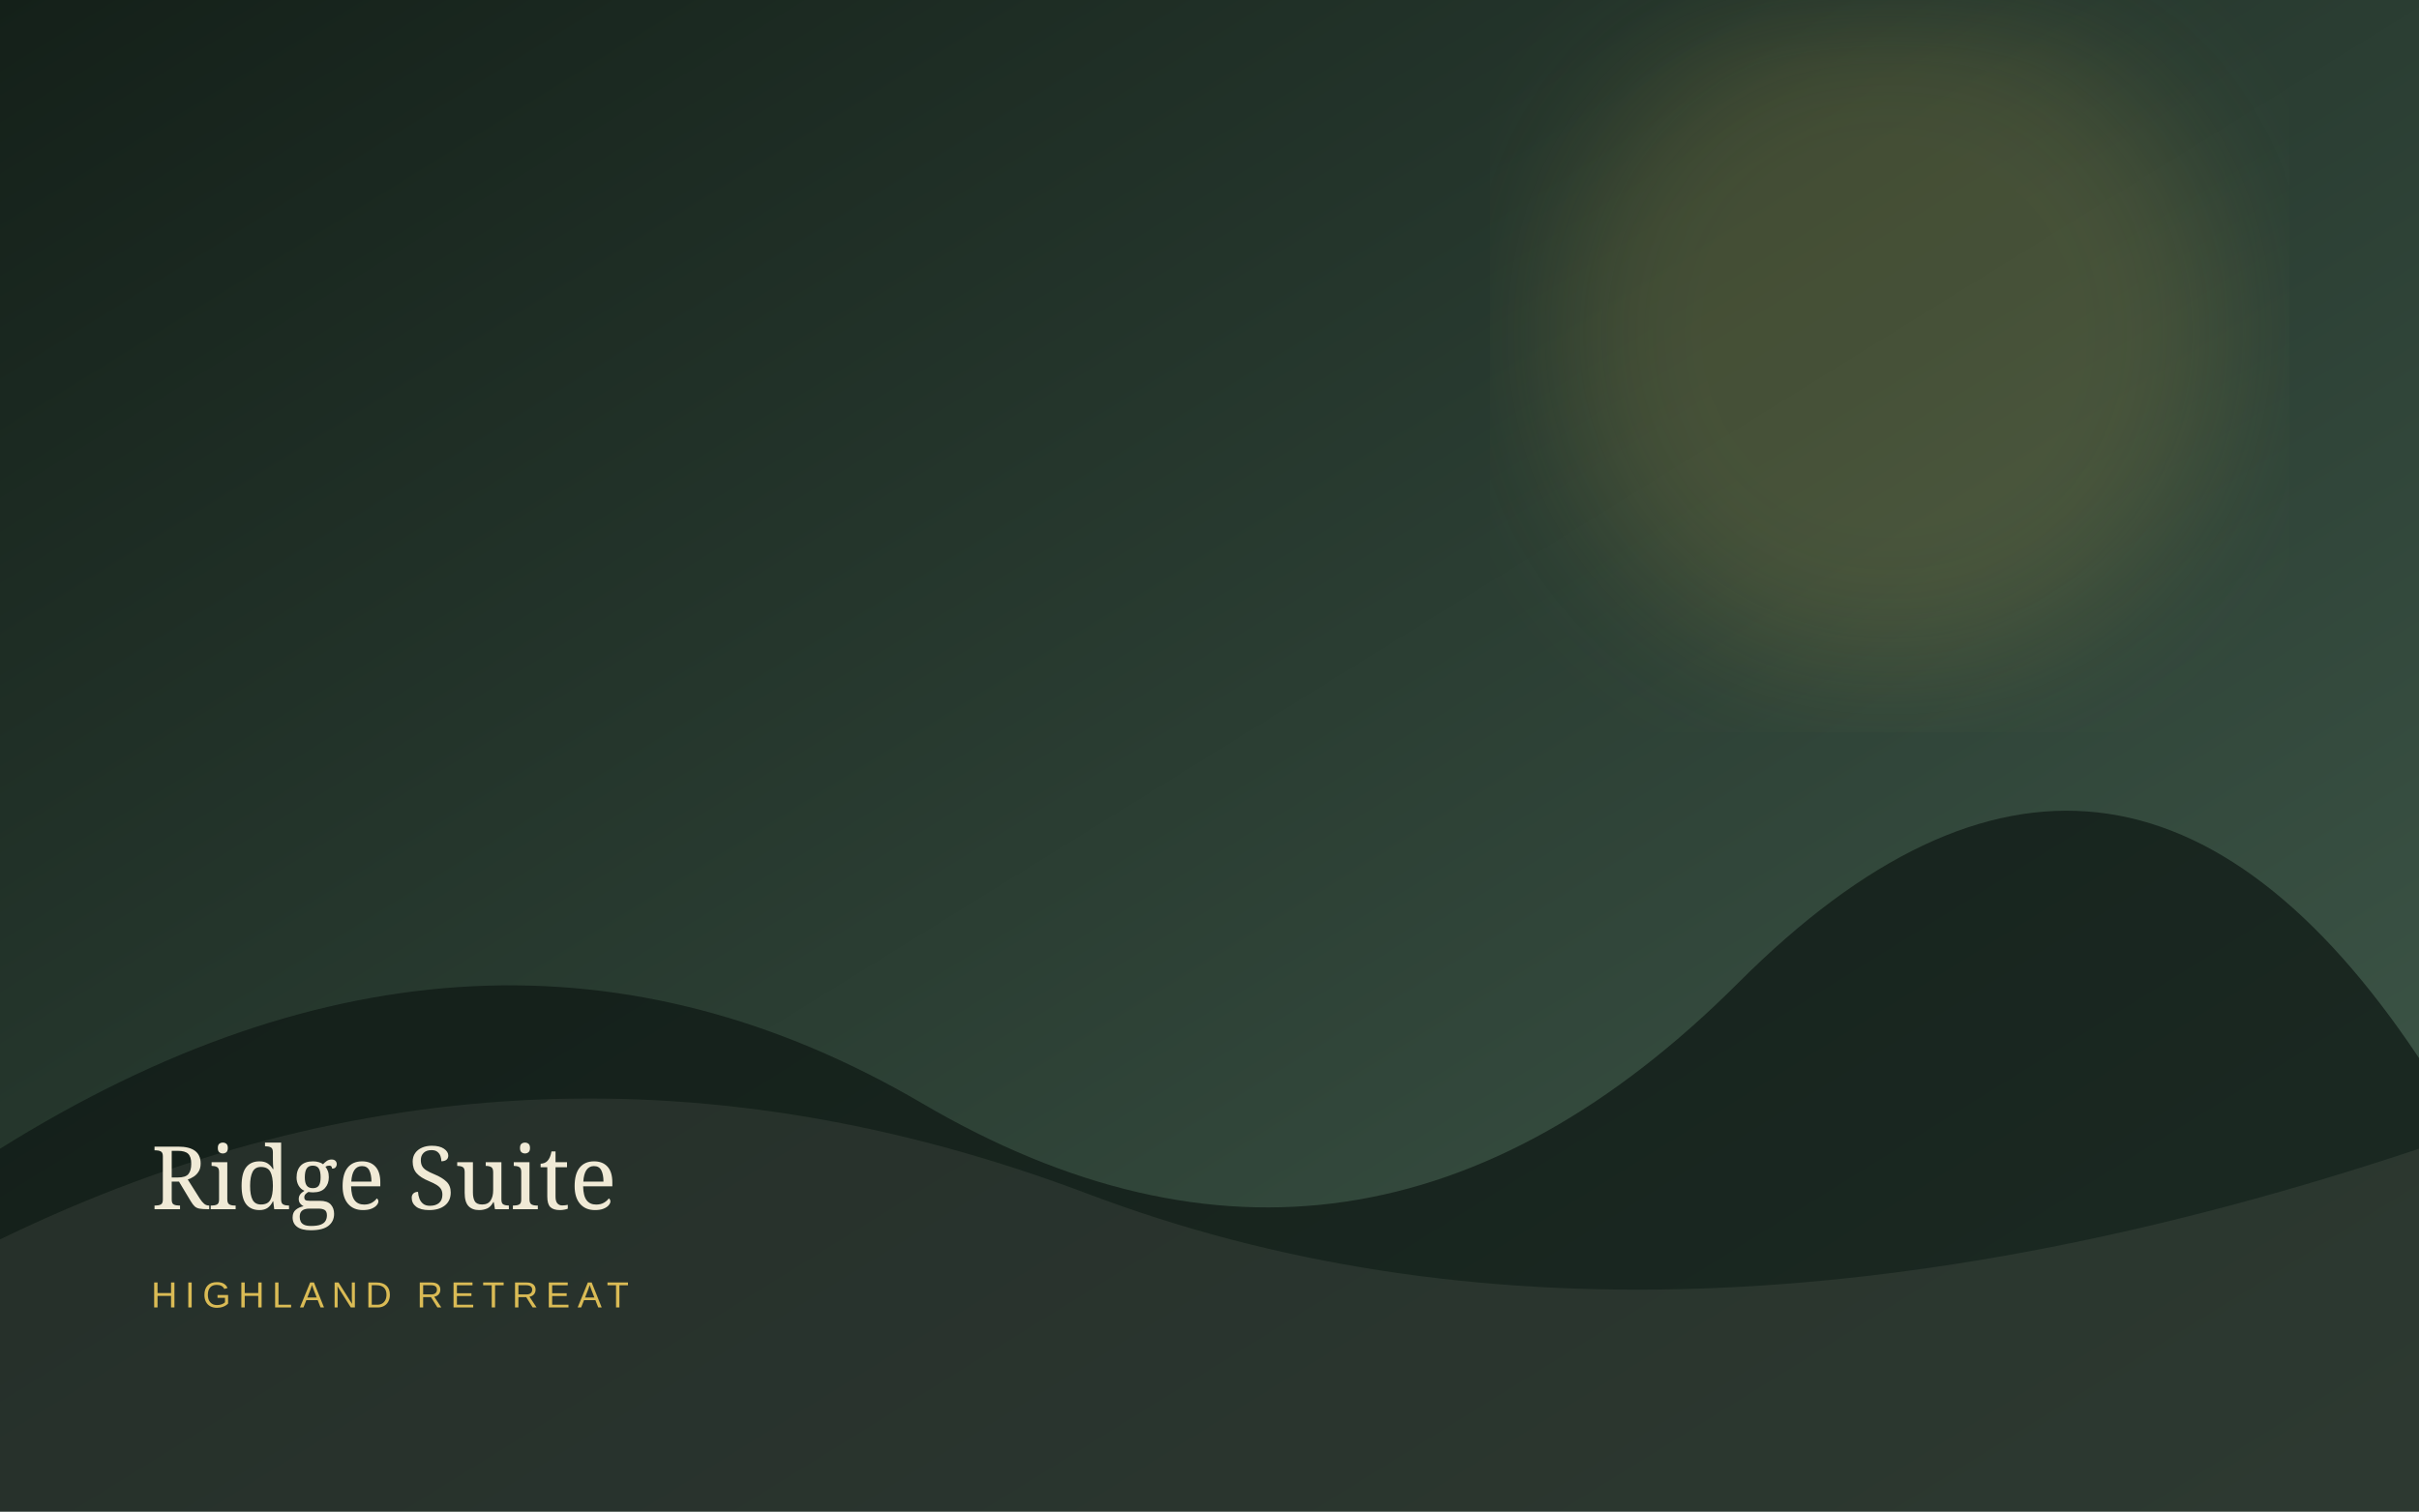
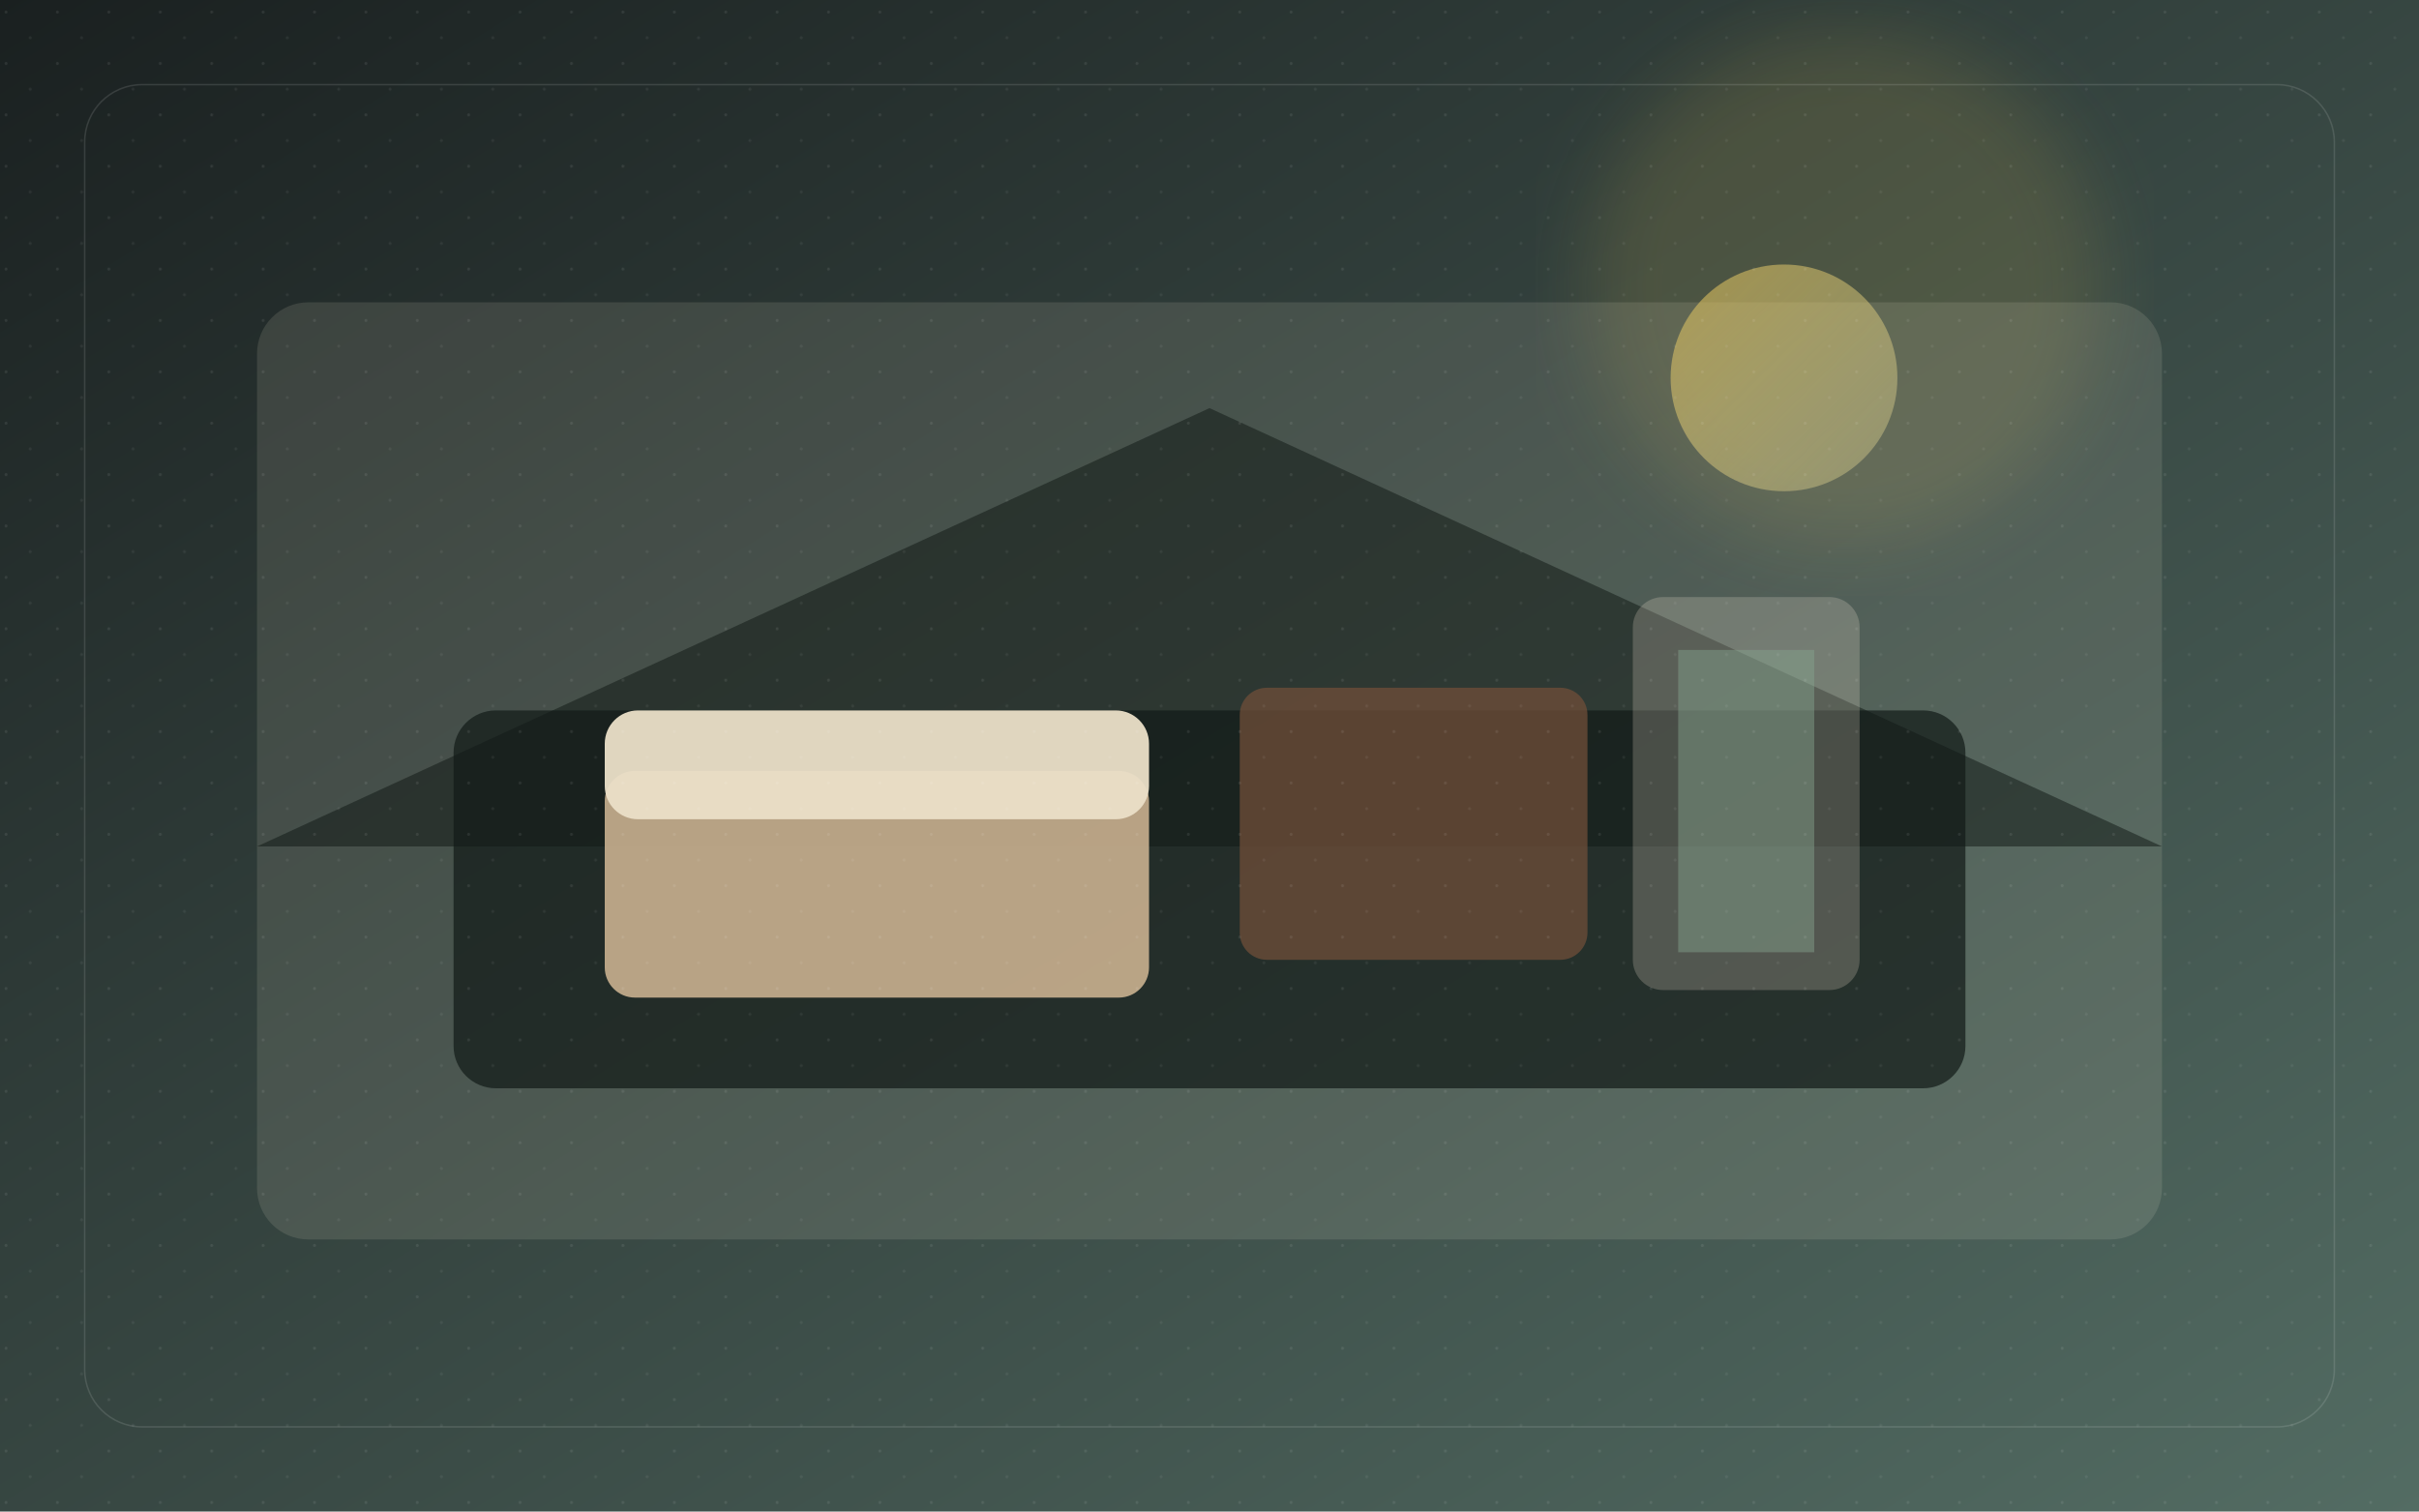
- <svg xmlns="http://www.w3.org/2000/svg" viewBox="0 0 1600 1000">
+ <svg xmlns="http://www.w3.org/2000/svg" viewBox="0 0 1600 1000" role="img" aria-labelledby="title desc">
  <defs>
-     <linearGradient id="g" x1="0" y1="0" x2="1" y2="1">
-       <stop stop-color="#142019" />
-       <stop offset="1" stop-color="#415B4C" />
+     <linearGradient id="sky" x1="0" y1="0" x2="1" y2="1">
+       <stop offset="0" stop-color="#1a2020" />
+       <stop offset="1" stop-color="#536c63" />
    </linearGradient>
-     <filter id="b">
-       <feGaussianBlur stdDeviation="45" />
+     <linearGradient id="gold" x1="0" y1="0" x2="1" y2="1">
+       <stop offset="0" stop-color="#dabb55" stop-opacity=".95" />
+       <stop offset="1" stop-color="#fff1a8" stop-opacity=".45" />
+     </linearGradient>
+     <filter id="blur">
+       <feGaussianBlur stdDeviation="24" />
    </filter>
+     <pattern id="grain" width="34" height="34" patternUnits="userSpaceOnUse">
+       <circle cx="4" cy="8" r="1" fill="#fff" opacity=".08" />
+       <circle cx="20" cy="25" r="1" fill="#fff" opacity=".06" />
+     </pattern>
  </defs>
-   <rect width="1600" height="1000" fill="url(#g)" />
-   <circle cx="1250" cy="220" r="220" fill="#DABB55" opacity=".16" filter="url(#b)" />
-   <path d="M0 760 Q320 560 610 730 T1150 650 T1600 700 V1000 H0Z" fill="#0E1713" opacity=".72" />
-   <path d="M0 820 Q350 650 720 790 T1600 760 V1000 H0Z" fill="#F0EAD6" opacity=".08" />
-   <text x="100" y="800" fill="#F0EAD6" font-family="Georgia,serif" font-size="58">Ridge Suite</text>
-   <text x="100" y="865" fill="#DABB55" font-family="Arial,sans-serif" font-size="24" letter-spacing="5">HIGHLAND RETREAT</text>
+   <rect width="1600" height="1000" fill="url(#sky)" />
+   <circle cx="1220" cy="190" r="170" fill="#dabb55" opacity=".15" filter="url(#blur)" />
+   <rect x="170" y="200" width="1260" height="620" rx="34" fill="#f3ead6" fill-opacity=".12" />
+   <path d="M170 560 L800 270 L1430 560" fill="#0e1713" fill-opacity=".5" />
+   <rect x="300" y="470" width="1000" height="250" rx="28" fill="#121a17" fill-opacity=".7" />
+   <rect x="400" y="510" width="360" height="150" rx="20" fill="#c9b18f" fill-opacity=".9" />
+   <rect x="400" y="470" width="360" height="72" rx="22" fill="#eadfc8" fill-opacity=".95" />
+   <rect x="820" y="455" width="230" height="180" rx="18" fill="#6f4e39" fill-opacity=".75" />
+   <rect x="1080" y="395" width="150" height="260" rx="20" fill="#f0e6d1" fill-opacity=".22" />
+   <path d="M1110 430h90v200h-90z" fill="#86a58f" fill-opacity=".45" />
+   <circle cx="1180" cy="250" r="75" fill="url(#gold)" opacity=".65" />
+   <rect width="1600" height="1000" fill="url(#grain)" />
+   <rect x="56" y="56" width="1488" height="888" rx="38" fill="none" stroke="#fff" stroke-opacity=".12" />
</svg>
